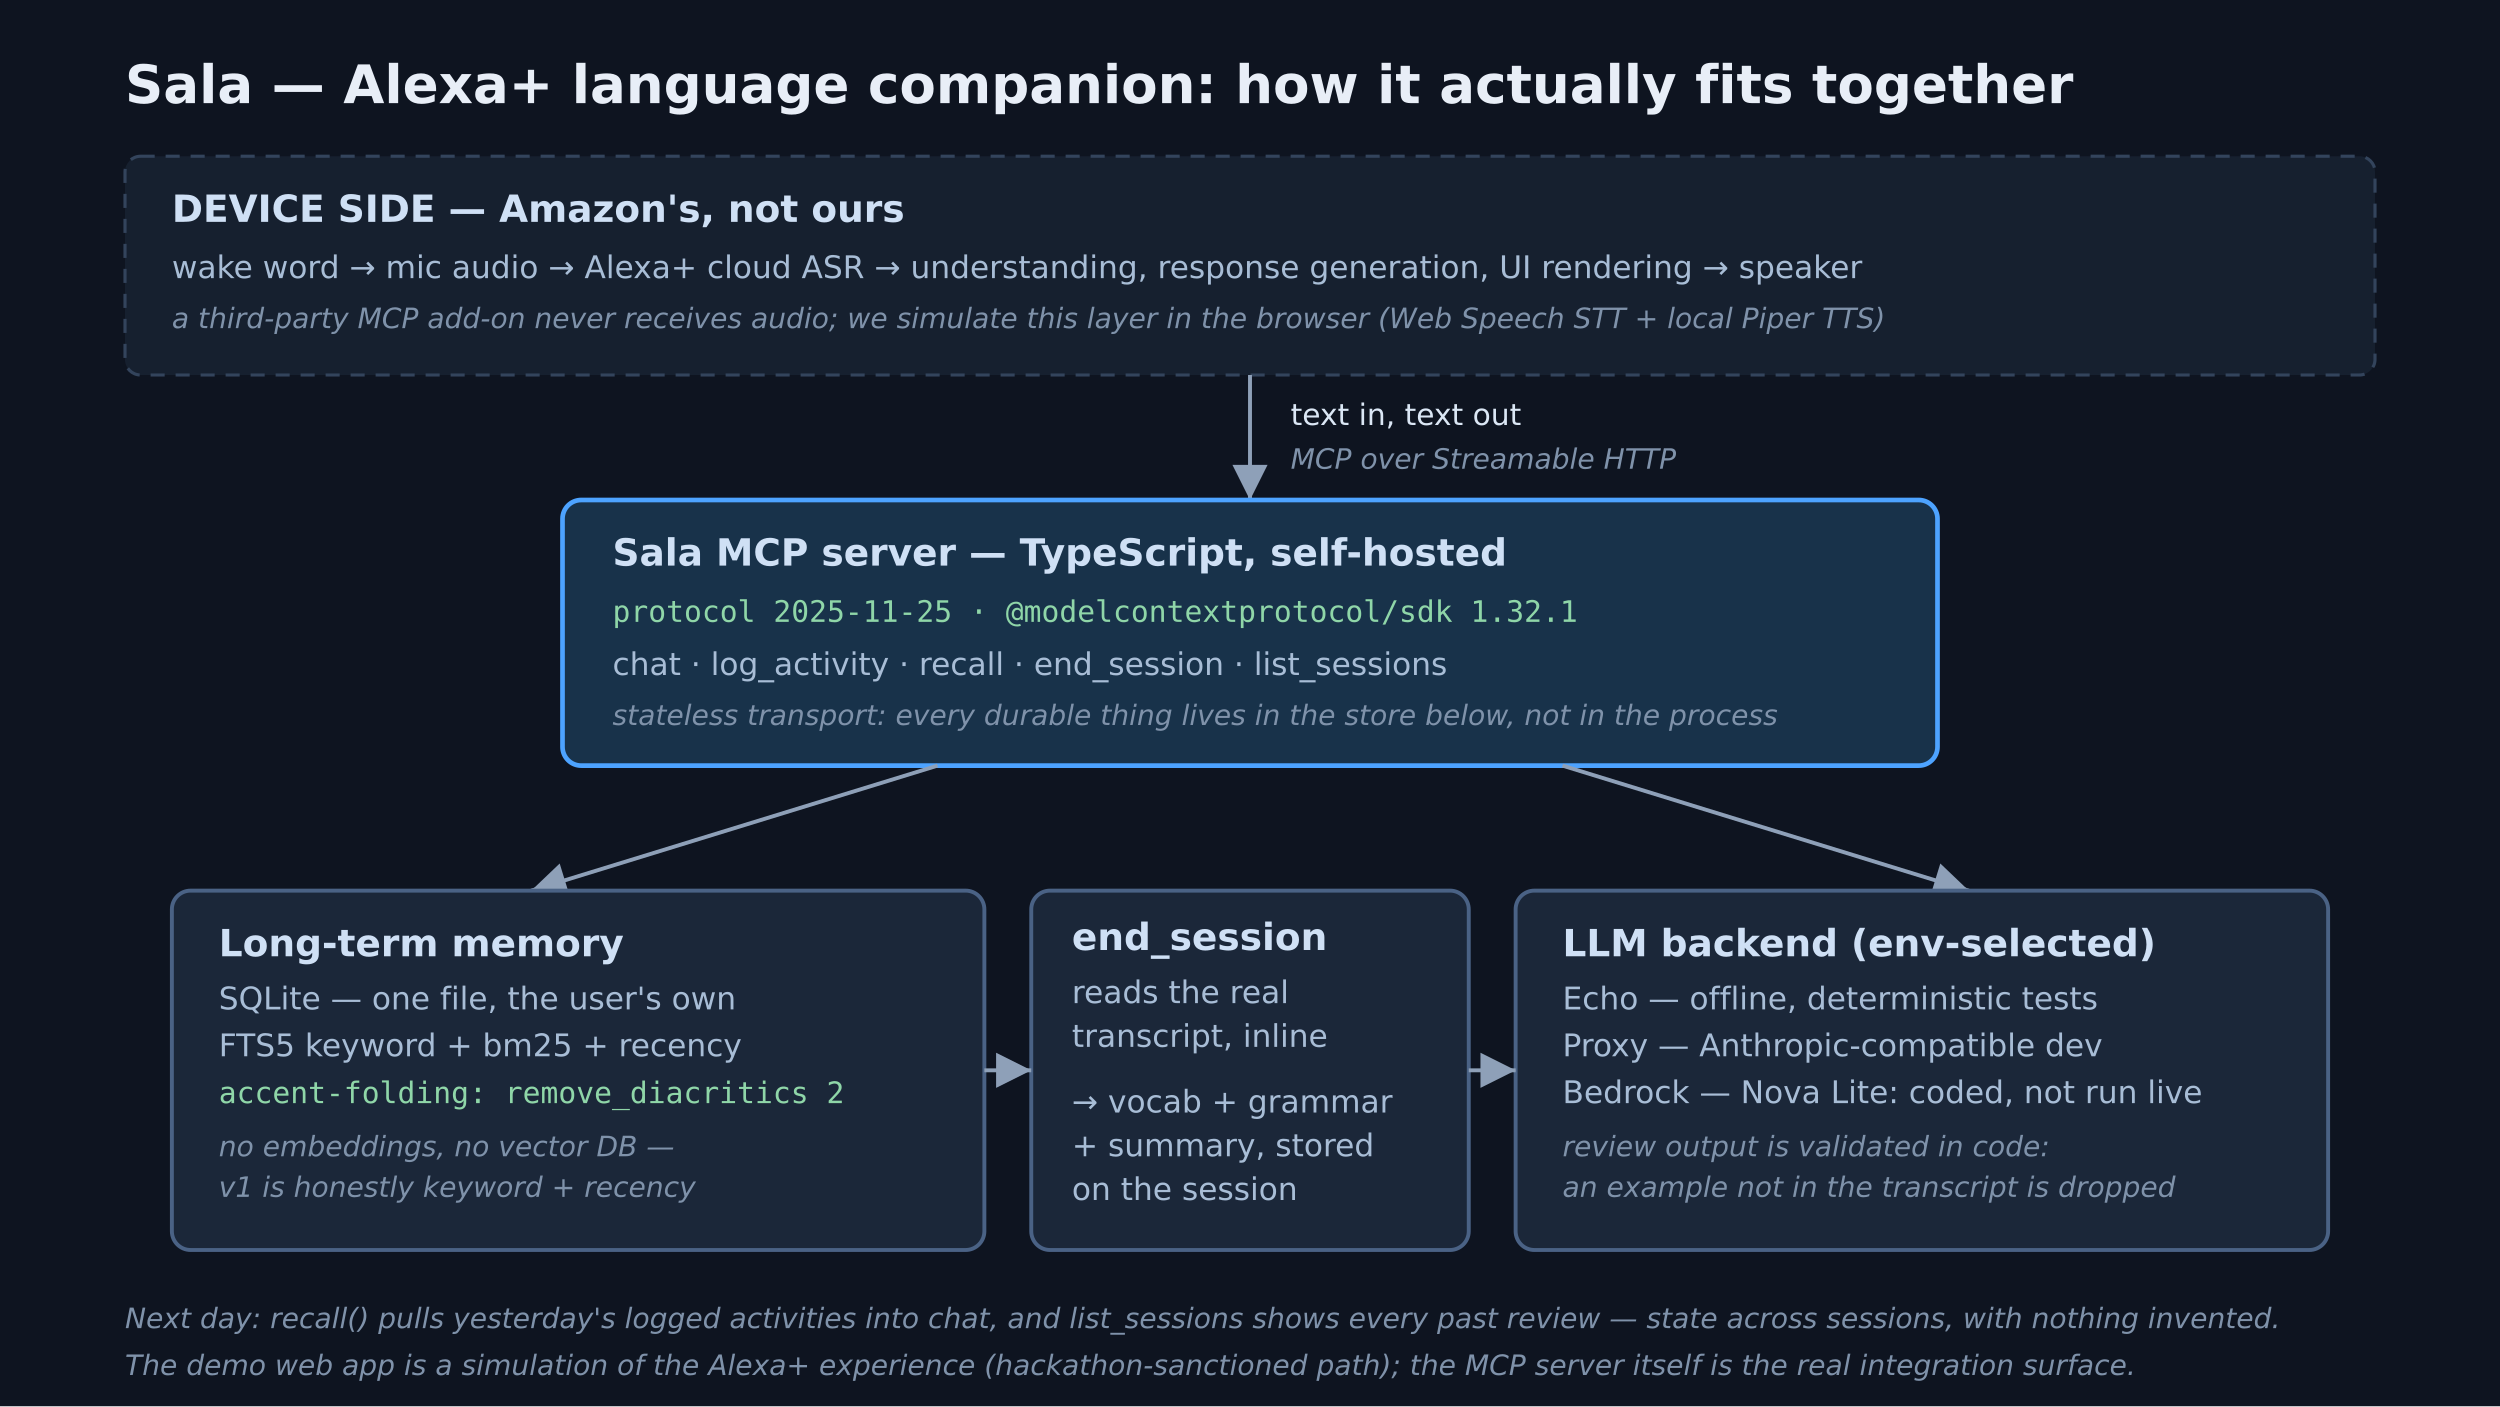
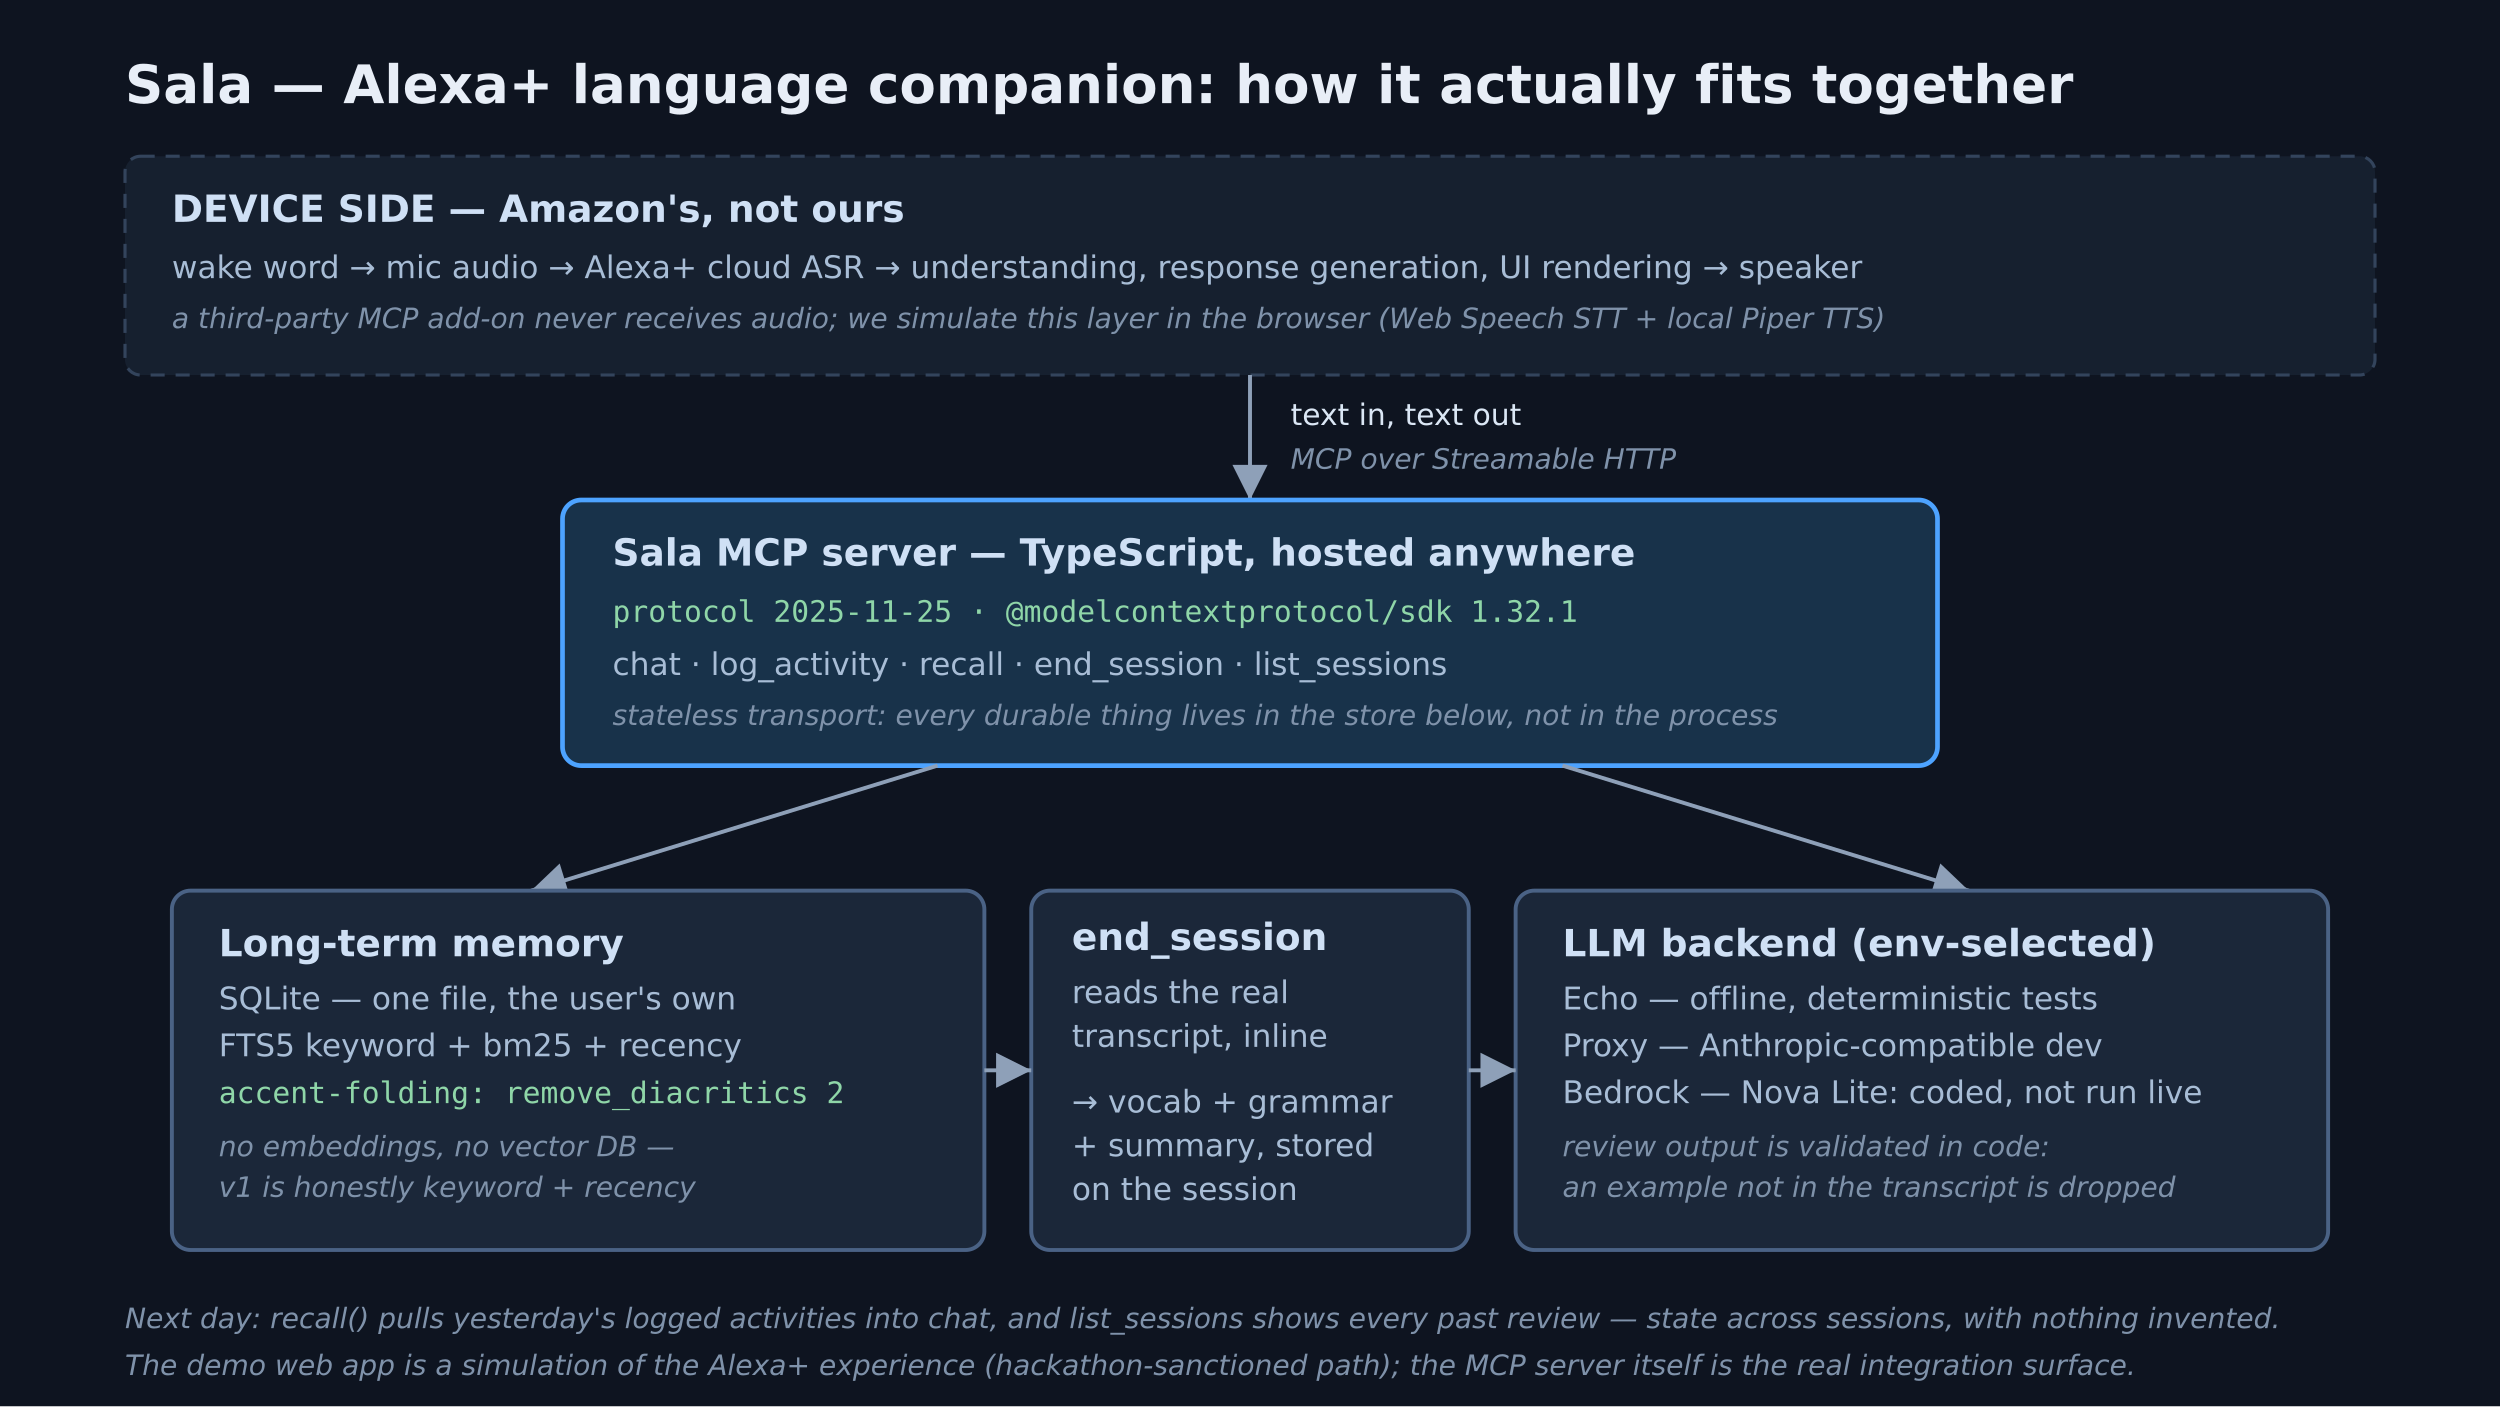
<svg xmlns="http://www.w3.org/2000/svg" width="1600" height="900" viewBox="0 0 1600 900" font-family="DejaVu Sans, sans-serif">
  <defs>
    <marker id="arrow" markerWidth="12" markerHeight="12" refX="9" refY="4.5" orient="auto">
      <path d="M0,0 L0,9 L9,4.5 z" fill="#8ea0b8" />
    </marker>
    <style>
      .bg { fill: #0e1420; }
      .band { fill: #16202f; stroke: #33445c; stroke-width: 2; stroke-dasharray: 9 7; }
      .box { fill: #1b2739; stroke: #4a6285; stroke-width: 2.5; }
      .core { fill: #18324a; stroke: #4da3ff; stroke-width: 3; }
      .h1 { fill: #e8eef7; font-size: 34px; font-weight: 700; }
      .h2 { fill: #cfe0f5; font-size: 24px; font-weight: 700; }
      .body { fill: #a8bdd6; font-size: 20px; }
      .mono { fill: #8fd6a8; font-size: 19px; font-family: DejaVu Sans Mono, monospace; }
      .cap { fill: #7f92aa; font-size: 18px; font-style: italic; }
      .lbl { fill: #dbe7f5; font-size: 19px; }
      .line { stroke: #8ea0b8; stroke-width: 2.5; fill: none; }
    </style>
  </defs>
  <rect class="bg" x="0" y="0" width="1600" height="900" />
  <text class="h1" x="80" y="66">Sala — Alexa+ language companion: how it actually fits together</text>
  <rect class="band" x="80" y="100" width="1440" height="140" rx="10" />
  <text class="h2" x="110" y="142">DEVICE SIDE — Amazon's, not ours</text>
  <text class="body" x="110" y="178">wake word → mic audio → Alexa+ cloud ASR → understanding, response generation, UI rendering → speaker</text>
  <text class="cap" x="110" y="210">a third-party MCP add-on never receives audio; we simulate this layer in the browser (Web Speech STT + local Piper TTS)</text>
  <path class="line" d="M800,240 L800,320" marker-end="url(#arrow)" />
  <text class="lbl" x="826" y="272">text in, text out</text>
  <text class="cap" x="826" y="300">MCP over Streamable HTTP</text>
  <rect class="core" x="360" y="320" width="880" height="170" rx="12" />
-   <text class="h2" x="392" y="362">Sala MCP server — TypeScript, self-hosted</text>
+   <text class="h2" x="392" y="362">Sala MCP server — TypeScript, hosted anywhere</text>
  <text class="mono" x="392" y="398">protocol 2025-11-25 · @modelcontextprotocol/sdk 1.32.1</text>
  <text class="body" x="392" y="432">chat · log_activity · recall · end_session · list_sessions</text>
  <text class="cap" x="392" y="464">stateless transport: every durable thing lives in the store below, not in the process</text>
  <path class="line" d="M600,490 L340,570" marker-end="url(#arrow)" />
  <path class="line" d="M1000,490 L1260,570" marker-end="url(#arrow)" />
  <rect class="box" x="110" y="570" width="520" height="230" rx="12" />
  <text class="h2" x="140" y="612">Long-term memory</text>
  <text class="body" x="140" y="646">SQLite — one file, the user's own</text>
  <text class="body" x="140" y="676">FTS5 keyword + bm25 + recency</text>
  <text class="mono" x="140" y="706">accent-folding: remove_diacritics 2</text>
  <text class="cap" x="140" y="740">no embeddings, no vector DB —</text>
  <text class="cap" x="140" y="766">v1 is honestly keyword + recency</text>
  <rect class="box" x="970" y="570" width="520" height="230" rx="12" />
  <text class="h2" x="1000" y="612">LLM backend (env-selected)</text>
  <text class="body" x="1000" y="646">Echo — offline, deterministic tests</text>
  <text class="body" x="1000" y="676">Proxy — Anthropic-compatible dev</text>
  <text class="body" x="1000" y="706">Bedrock — Nova Lite: coded, not run live</text>
  <text class="cap" x="1000" y="740">review output is validated in code:</text>
  <text class="cap" x="1000" y="766">an example not in the transcript is dropped</text>
  <rect class="box" x="660" y="570" width="280" height="230" rx="12" />
  <text class="h2" x="686" y="608">end_session</text>
  <text class="body" x="686" y="642">reads the real</text>
  <text class="body" x="686" y="670">transcript, inline</text>
  <text class="body" x="686" y="712">→ vocab + grammar</text>
  <text class="body" x="686" y="740">+ summary, stored</text>
  <text class="body" x="686" y="768">on the session</text>
  <path class="line" d="M630,685 L660,685" marker-end="url(#arrow)" />
  <path class="line" d="M940,685 L970,685" marker-end="url(#arrow)" />
  <text class="cap" x="80" y="850">Next day: recall() pulls yesterday's logged activities into chat, and list_sessions shows every past review — state across sessions, with nothing invented.</text>
  <text class="cap" x="80" y="880">The demo web app is a simulation of the Alexa+ experience (hackathon-sanctioned path); the MCP server itself is the real integration surface.</text>
</svg>
